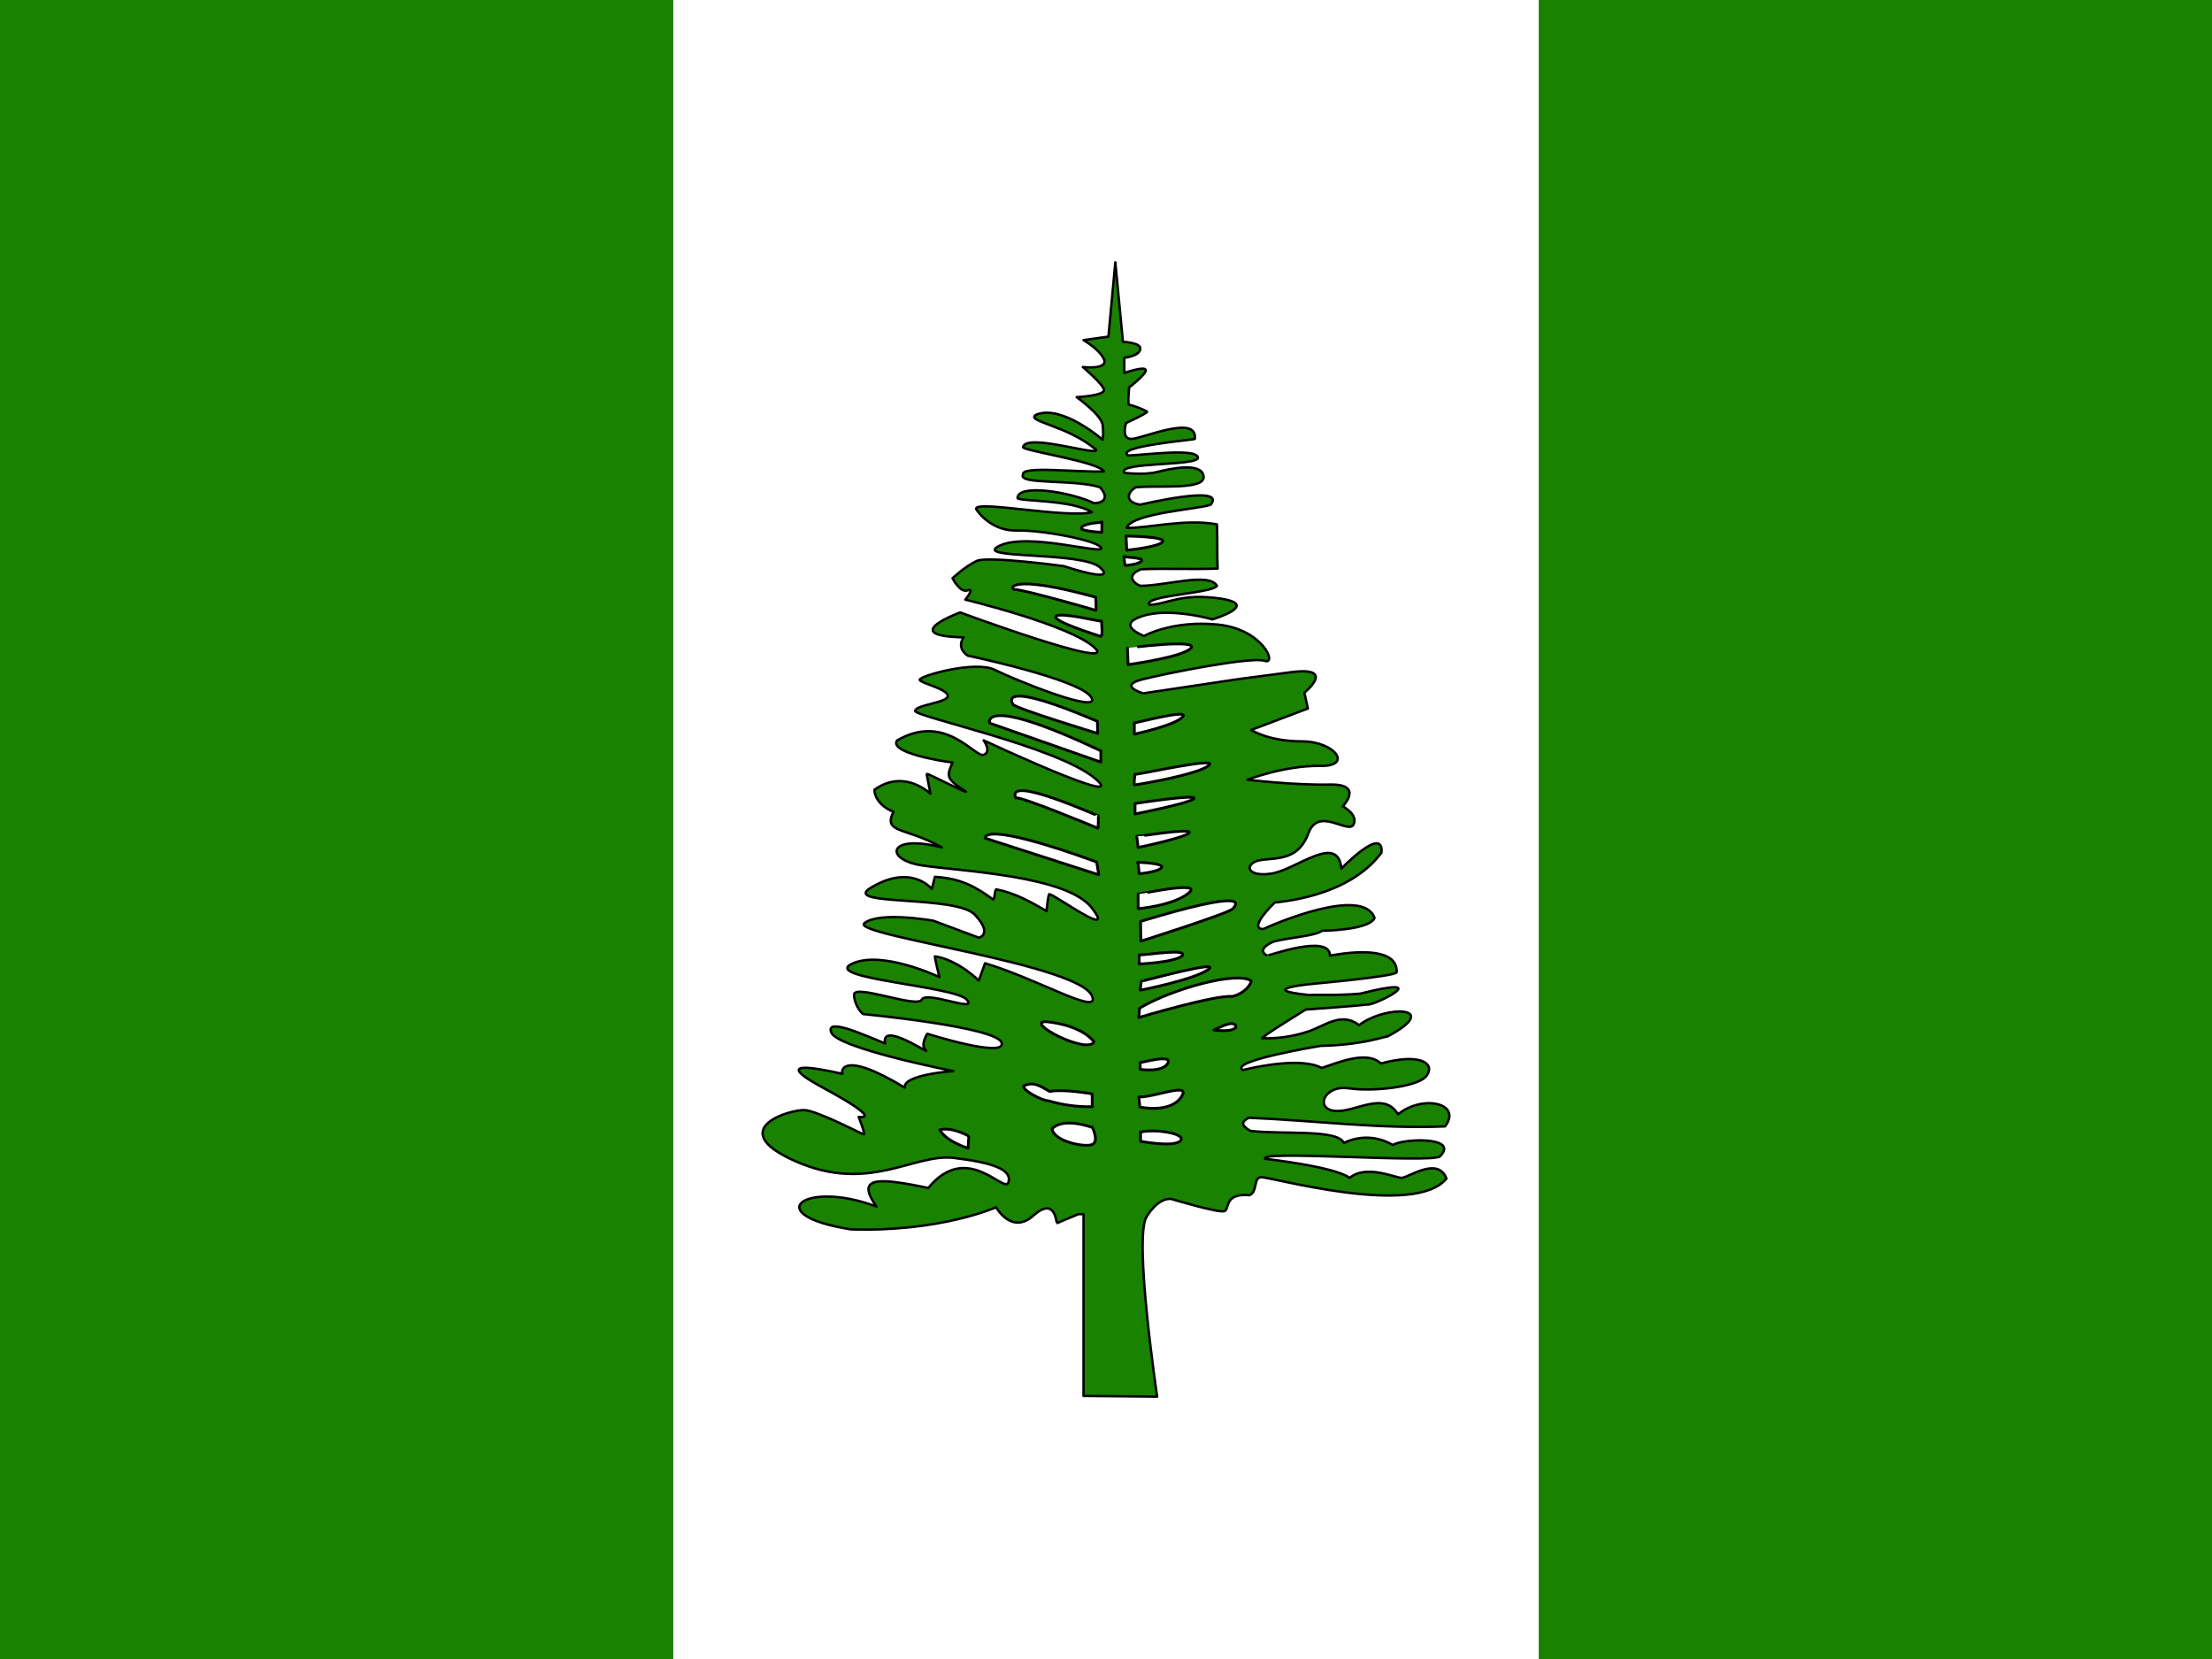
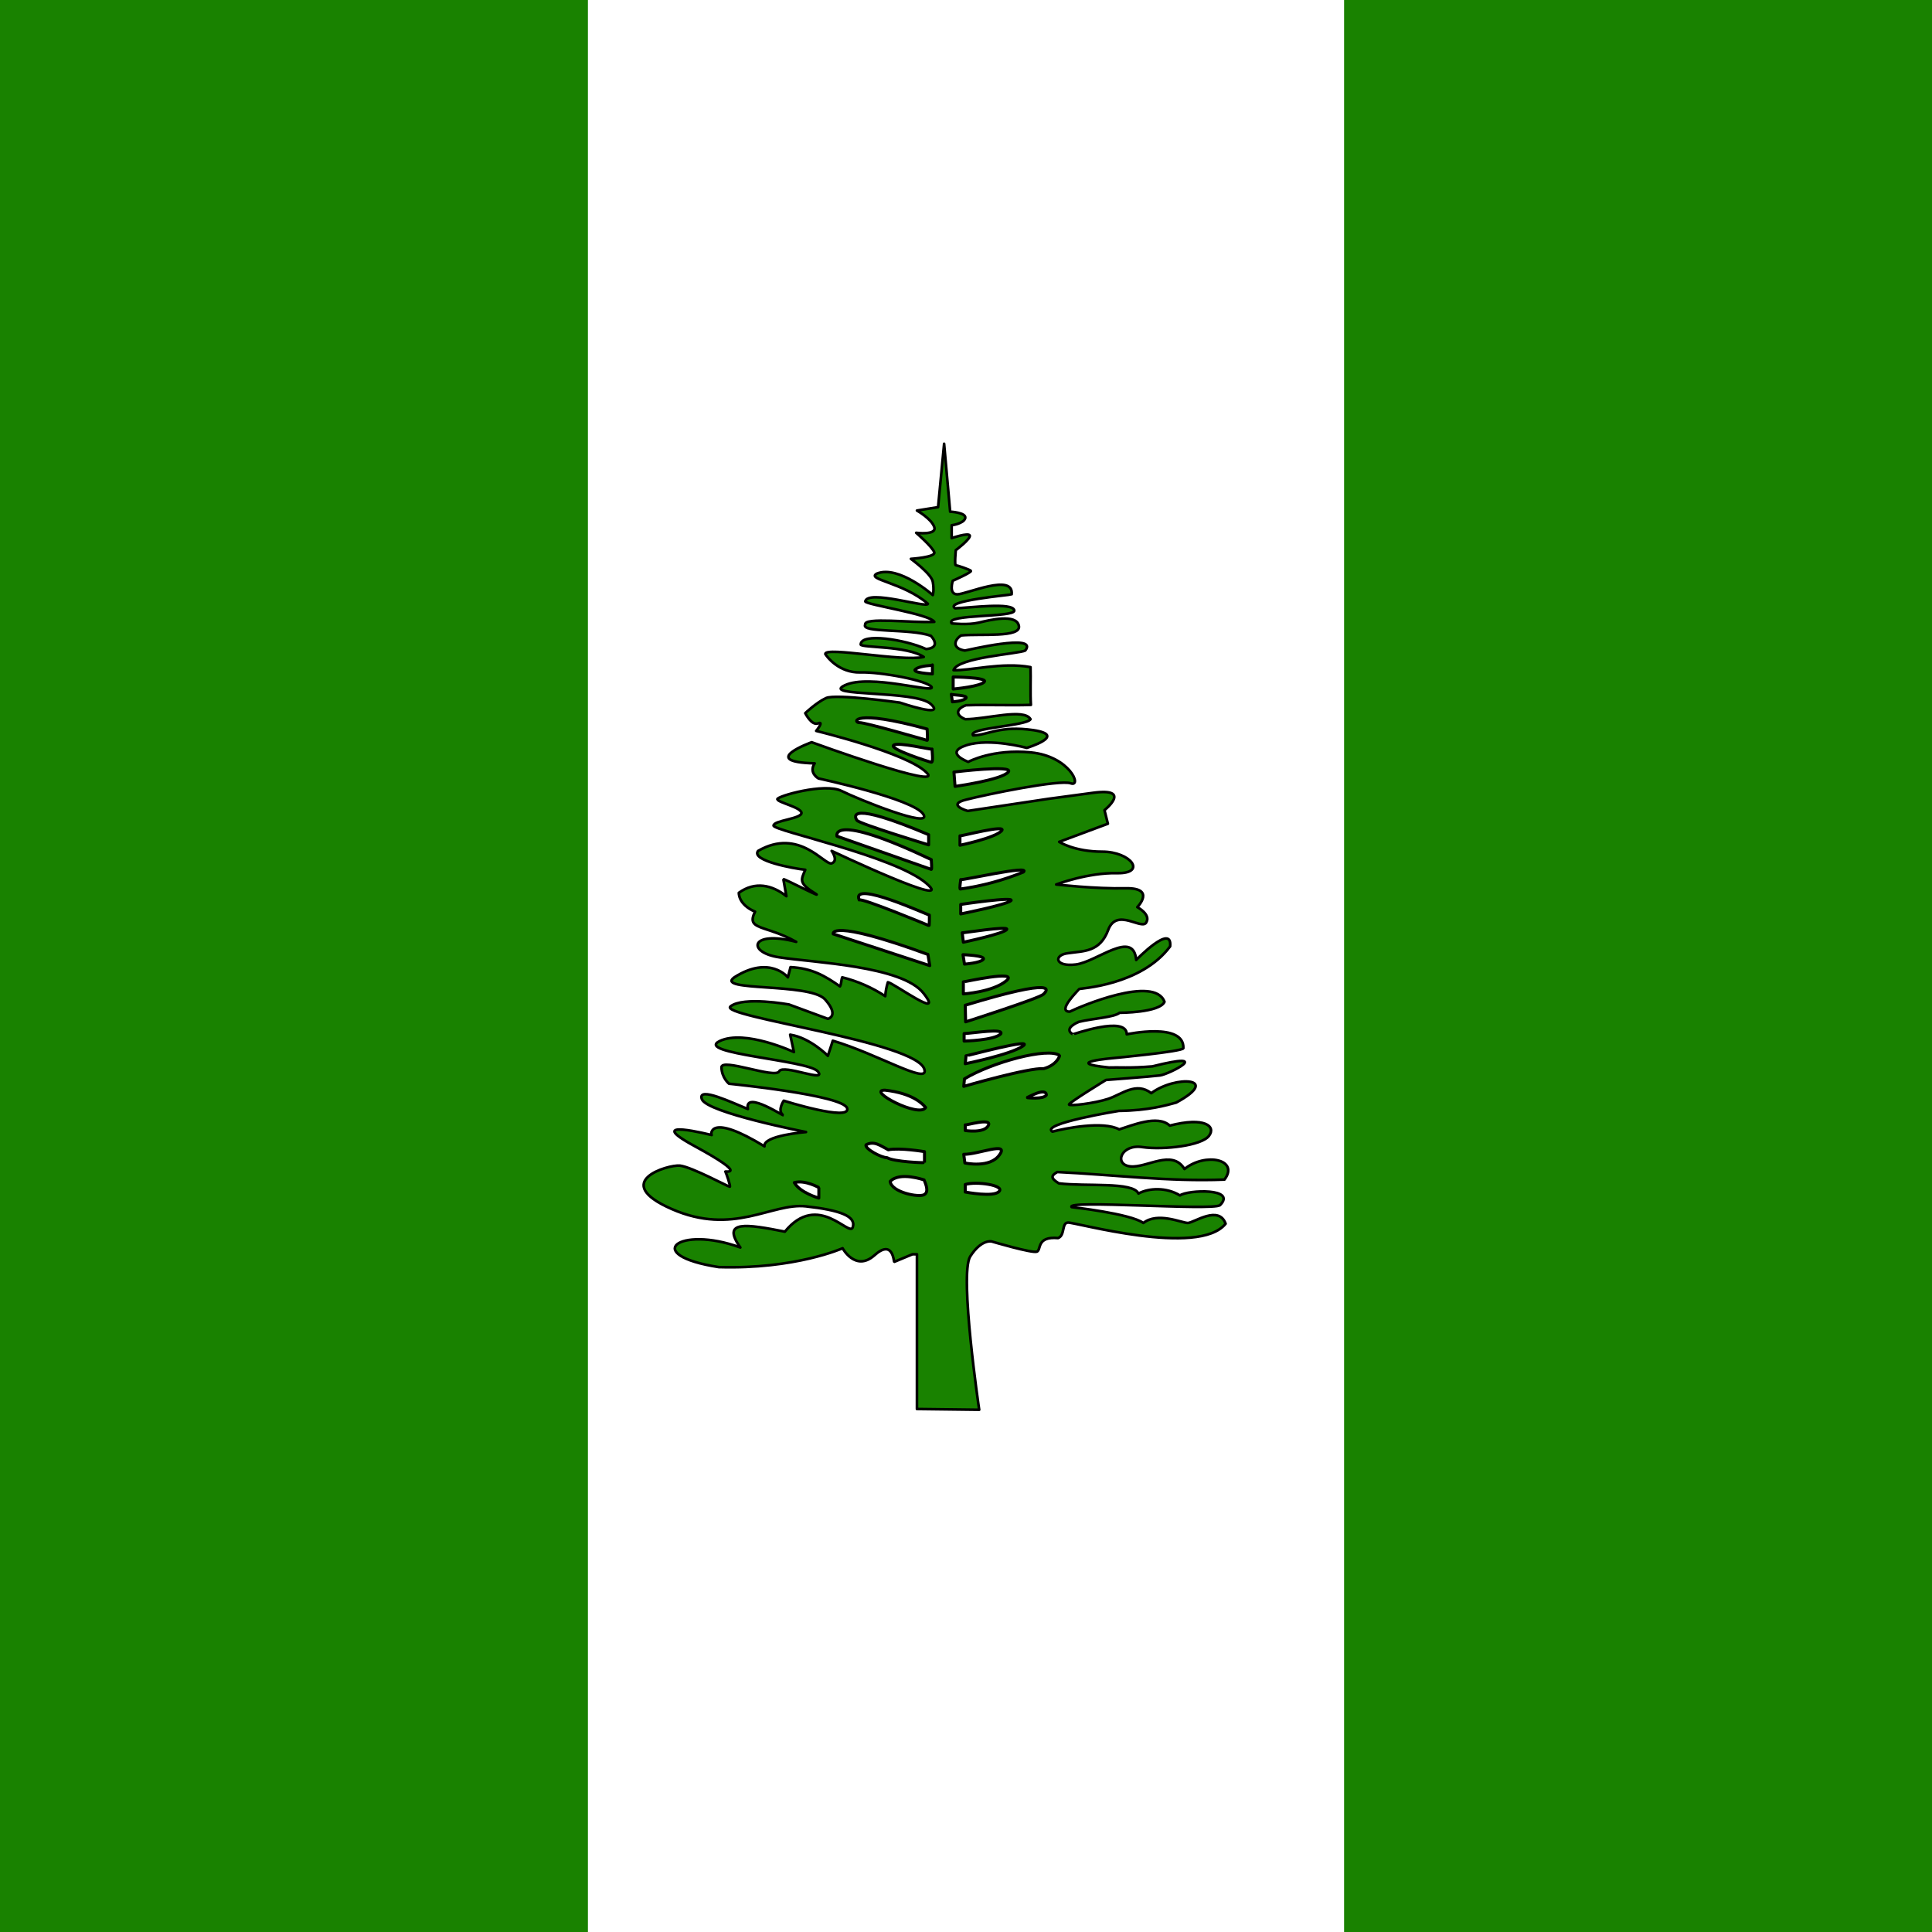
- <svg xmlns="http://www.w3.org/2000/svg" id="flag-icons-nf" viewBox="0 0 640 480">
-   <g fill-rule="evenodd">
-     <path fill="#fff" d="M194.8 0h250.4v480H194.8z" />
-     <path fill="#198200" d="M0 0h194.8v480H0zm445.2 0H640v480H445.2z" />
-     <path fill="#198200" stroke="#000" stroke-linecap="round" stroke-linejoin="round" stroke-width=".7" d="M313.5 351.3v52.6l21.3.2s-6.8-45.8-3.1-52c3.7-6 7.2-5.2 7.2-5.2s13.9 4.2 15.4 3.5c1.5-.6-.2-5.2 7.2-4.6 2.4-.9 1.1-5 3.3-5.2 2.2-.3 44.5 11.8 53.7.4-2.4-6.4-10.7-.5-12.9-.2-2 0-10.3-4-15.1 0-4.4-3.3-24.4-5.5-24.4-5.5-2.6-2.6 47.6 1.3 50.5-.7 5.9-5.9-11-5.2-13.6-3.3a14.8 14.8 0 0 0-14.2-.6c-1.7-4.1-18-2.4-27-3.5-3-1.7-2.5-2.7-.5-3.8 19 .8 37.8 3.3 56.8 2.5 5.1-6.7-6.5-9.3-13.6-3.5-4.2-7-12.7-.3-18.4-1-5.7-.6-3-7.6 4.2-6.5 7.2 1 20.1-.4 22.5-3.7s-1.4-6.7-13.3-3.5c-4-4-13 0-17.1 1.3-5.6-3.1-18.5-.5-22.8.6-4.3-2.6 22.5-7 22.5-7 10.4-.2 16.3-2 19.5-2.8 15.7-8.4-.2-9.3-8.4-3.2-5.1-4-10 .3-14.6 1.8a38.2 38.2 0 0 1-13.4 2c0-.6 12.6-8.3 12.6-8.3s15.3-1.1 18.4-1.5c3-.5 18.8-8.5-2.7-3.1-7.4.6-11.8.2-14.7.4-16.5-1.7 1.6-3.3 1.6-3.3s23.4-2.1 23.7-3.3c.4-9-19.1-4.8-19.3-4.8 0-6.5-18.2.2-18.2 0-3.5-2 2-4.1 2-4.1 4.8-1.2 12-1.6 13.9-3.1 0 0 13.6-.1 15.2-3.7-3.3-9.3-28.8 1.6-32.2 3.2-4.6 0 3-7.4 3.3-7.6.2-.3 21-1.1 30.9-14.5.7-8.1-11.6 4.6-11.6 4.6-1-10.6-13.4.7-20.6 1.5-7.3 1-7.5-3.3-2.5-4 5-.6 10.8-.1 13.6-7.8 2.9-7.7 11.4.4 13-2.4 1.5-2.9-3.1-5.3-3.1-5.3s6.4-6.6-4-6.3c-10.2.2-23.6-1.4-23.6-1.4s10.7-4.1 20.8-4c10 .3 4.6-7.1-5-7.1-9.7 0-14.7-3.3-14.7-3.3l16.4-6.2-1-4.6s9.6-7.7-4-5.9l-15.2 2-27.4 4.1c-.2 0-7.4-2.2-.4-4s31.8-6.7 35.5-5.4c3.7 1.3-.4-9.2-13.6-10.5-13.1-1.3-21.3 3.3-21.3 3.3s-8.5-3.1-.6-5.7c7.9-2.7 20.4.9 20.4.9s14-4.2 2.4-6c-11.6-1.7-15.3 1.6-20.6 1.8-2.1-2.7 18.2-3.3 19.5-5.5-2.2-4-14.8 0-22.2 0-3-1.3-3.3-3.5.3-4.8 7.5-.3 14.6.1 22.1-.2-.2-4 0-8.7-.2-12.8-9.6-1.7-20.8 1.3-26.1 1 1.4-4.3 22-5.5 24.3-6.7 4.8-6-20.1 0-20.4 0-4.3-.6-4-3.4-1.3-5 6.4-.7 20.6 1 19.6-3.4-.8-4-10-1.9-13.6-1-3.8.9-9.3.2-9.3.2-2.3-3.2 21.5-1.9 21.3-4.4-.3-2.8-15.1-.8-20.2-.6-3.9-2.7 19-4.5 19.3-4.8.9-7.3-15.3 0-18.4 0-3 0-1.5-4.6-1.5-4.6s6.3-2.9 6.1-3.3a22 22 0 0 0-5.2-2c-.5 0 0-5 0-5s5.2-4 4.8-5.1c-.5-1.1-6.2.9-6.2.9v-4.4s4.2-.4 4.6-2.4c.5-2-5-2.2-5-2.2l-2.2-23-2 21.5-7.2 1s5 2.9 6 5.8c.8 2.8-6.2 2-6.2 2s5.7 4.8 6.1 6.5c.5 1.8-7.9 2.2-7.9 2.2s7 5 7.5 7.9c.4 2.8 0 4.4 0 4.4s-11.6-10.1-19-7.3c-4 2 8.8 3 17.2 10.3 0 1.7-20.5-5-21.2-.8.4 1.1 21.9 4.2 23.4 7-7.8.3-24-1.7-23.4.9-1.7 3 15.2 1.3 22.3 3.7 2.1 2.4 1.9 4.4-1.7 4.6-6.9-3.3-22.1-5.7-22.2-1.5.1 1 15.8.4 21.5 4.1-7.6 1.8-33.4-3.5-33.5-1 .7 1.3 4.8 6.5 11.8 6.3 7-.2 23.3 2.8 24.4 5 1 2.2-21.1-4.6-29.4-.6-8.4 4 23.9 1.5 29.1 6.3 5.3 4.9-10.5-.4-10.5-.4s-22-3-25.2-1.5c-3.3 1.5-7 5-7 5s2.2 4.4 4.4 3.5c2.2-.9-.7 2.7-.7 2.7s30.7 7.4 37.5 14c6.8 6.6-39-10.3-39-10.3s-18.5 6.8 1 7.2c-2.2 3.3 1.2 5.3 1.2 5.3s32.4 6.8 35.7 12c3.3 5.3-22.1-5-27.9-7.9-5.7-2.8-21.9 1.8-21.7 2.9.3 1 8 2.6 8.1 4.6.3 2-9.4 2.6-9.4 4.4 0 1.7 41 10.3 52 19.5s-32.2-11-32.2-11 2.4 3.3 0 4.2c-2.5.9-11-12.3-25-4.2-2.6 3.4 12.2 6 16 6.4-1.3 3.3-2.4 4.4 2.8 7.7s-10.3-4.8-10.3-4.4l1.1 5.7c-4.8-4-10.7-5.1-16.2-1.1 0 0-.2 4 5.5 6.4-3.1 6.3 3.5 4.3 14 10.3-15.6-4.1-16.9 3.5-5.7 5.2s41.9 2.9 49.1 12.3c7.3 9.4-10.3-3.6-12.3-4-.4.3-.8 4.9-.8 4.9-4.7-2.7-9-5.2-14.6-6.3-.5.9-.3 2.1-.8 3-5-3.7-9.5-6.2-16.9-6.6l-.9 3.5s-6.1-7.7-18.2 0c-6.7 4.9 25.5 1.8 30.7 7.5 5.3 5.7 1.1 6.6 1.1 6.6l-13.1-4.9s-15.6-2.8-20 .7 64 12 66 21.5c1.4 5-16-5.4-31.1-9.9l-1.8 5s-6-6-12.7-7c-.2 0 1.3 6 1.3 6s-16.8-8-25.4-3.8c-8.5 4.2 29.8 6.4 33.3 10.3 3.5 4-11.6-2.6-13 0-1.2 2.7-19.9-4.8-19.6-1.3.2 3.5 2.6 5.5 2.6 5.5s38.8 3.7 40.1 8.3c1.3 4.6-21.5-2.6-21.5-2.6s-2.2 3.3-.4 4.8c1.7 1.6-13.2-8.7-11.8-2-4.9-1.9-17.4-7.8-15.6-3.2 1.7 4.6 35.3 11.2 35.3 11.2s-14.7 1-14 4.8c-19-11.5-18.5-4.2-18-4 .4.2-24.4-6.1-5.7 4s10 8.3 10.3 8.5c.2.2 2 5 1.5 5-.4 0-12.7-6.5-16.9-7-4.1-.4-23.9 5.5-2.8 14.8s34-2.2 45.6-1c11.6 1.4 17 3.4 16 7-1.1 3.8-11.9-12.1-23.2 1.7-13-2.6-21.7-4-15 5.4-21-7.9-34 2.4-7.4 6.6 26 .8 42-6.4 42-6.4s4.5 8.1 10.8 2.4c6.4-5.7 6.6 2.2 6.8 2.2l6.2-2.6z" />
-     <path fill="#fff" stroke="#000" stroke-linecap="round" stroke-linejoin="round" stroke-width=".8" d="M316 320.2v-3.7s-8.2-1.5-12.3-.7c-2.3-1.3-4.6-3.1-7.5-1.6-.5 1.2 5.3 4.3 7.2 4.3a41.1 41.1 0 0 0 12.7 1.7zm0 6s-8.3-3.1-11.6.4c.5 3.7 9.7 5.5 11.7 4.5 1.9-1 0-4.8-.1-5zm14 1.4v2.6s9.8 1.9 11.6-.2c1.7-2.1-8-3.5-11.7-2.4zm-.5-10.2.3 2.9s8.6 1.9 11.9-2.8c3.3-4.7-7.5 0-12.2-.1m.4-10v2s6.5 1 8-1.8c1.4-2.8-7.8 0-8-.2m-13.4-6c-1-1.3-4.5-4.8-13.8-5.8-6.5 0 11.7 9.5 13.8 5.9zm13.2-9.7-.2 2.7s22-6.6 27.1-6.1c4.6-1.3 5.6-4.5 5.4-4.5-4-2.9-22.9 2.3-32.3 7.9m.5-7.8-.3 2.6s15.5-3 19.7-6c4.1-3-19.2 3.5-19.4 3.4m-.6-7.6v2.6s10.3-.4 12.5-2.4c1.3-2.1-9.2-.3-12.5-.2m21.6 21.7s5.4.8 6.4-.8c-.2-2.8-6.4 1-6.4.8M330 266.6l.1 5.7s24.9-7.9 26.5-9.3c1.5-1.5 5-6-26.6 3.6m-.7-7.9v4.2s10-.8 14.6-4.5c4.6-3.8-14.6.4-14.6.3m-12-9.3.6 3.7-32.9-10.6c.1 0-1.6-5.4 32.3 6.9m.5-13.3c0 .4 0 3.6-.2 3.5 0 0-22.8-9.5-23.7-8.7-3-7 24 5.4 24 5.2zm11.1 6 .4 3.1s14-2.9 14.8-4.3c.8-1.4-15.2 1.2-15.2 1.1zm.3 7.4c.2.7.4 3.3.4 3.3s5.6-.5 6.5-1.8c.8-1.3-6.9-1.5-6.9-1.5m-.8-17v3s15.4-3 17-4.4c1.7-1.5-17.3 1.4-17 1.4m0-8.5c0 .2-.5 3.1-.1 3.1s18.6-3 21.5-5.7c2.8-2.5-21 2.9-21.3 2.6zm-.2-14.9v3.3s11.8-2.5 14-5c2.2-2.5-14 2-14 1.7m-2-21.6.2 4.8s16-2.2 18.2-4.8c2.3-2.7-18.5 0-18.4 0m-7.4-36.5v3s-7.5-.3-5.7-1.6 5.7-1.1 5.7-1.4m7 4 .2 4.2s9.7-1 10.4-2.5c.8-1.5-10.4-1.6-10.6-1.6zm-.6 6s.2 2.6.4 2.6 3.9-.3 4.7-1.3c.8-1-4.7-1-5-1.3zm-8.2 11.8c0 .3.3 4 0 3.8s-21.2-6.1-23.2-6c-1.9 0-2.4-4.9 23.2 2.2m1.7 6.9c0 .7.5 4.6-.3 4.4-.7-.2-14.3-4.5-12.9-5.8 1.4-1.3 13.2 1.7 13.2 1.4m-1.2 29 .1 3.5s-23.7-7.2-24.5-8.4c-.8-1.2-3.1-6.8 24.4 4.9m1 8.5v3.3l-32.2-11.3s-2.6-8.4 32.1 8z" />
-     <path fill="#fff" stroke="#000" stroke-linejoin="round" stroke-width=".8" d="m280.3 328.7-.2 3.5s-6.2-1.8-8.2-5.3c3.6-1 8.5 1.9 8.4 1.8z" />
+ <svg xmlns="http://www.w3.org/2000/svg" id="flag-icons-nf" viewBox="0 0 512 512">
+   <g fill-rule="evenodd" stroke-width="1pt">
+     <path fill="#fff" d="M155.8 0h200.4v512H155.8z" />
+     <path fill="#198200" d="M0 0h155.8v512H0zm356.2 0H512v512H356.2z" />
+   </g>
+   <g fill-rule="evenodd" stroke="#000" stroke-linejoin="round">
+     <path fill="#198200" stroke-linecap="round" stroke-width=".7" d="M243 332.4v41l16.5.2s-5.3-35.8-2.4-40.6c3-4.7 5.7-4 5.7-4s10.8 3.2 12 2.7c1.2-.5-.2-4.1 5.6-3.6 1.9-.7.9-4 2.6-4.1 1.7-.2 34.7 9.2 41.8.3-1.8-5-8.3-.3-10-.2-1.6 0-8-3-11.8 0-3.5-2.5-19-4.2-19-4.2-2-2 37 1 39.3-.5 4.6-4.6-8.5-4.1-10.6-2.6-3.6-2.2-8.2-2-11-.5-1.4-3.2-14-1.8-21.1-2.7-2.3-1.4-2-2.1-.4-3 14.8.7 29.5 2.6 44.3 2 4-5.3-5-7.3-10.6-2.8-3.3-5.4-10-.2-14.4-.7-4.4-.5-2.4-6 3.3-5.1 5.6.8 15.7-.4 17.6-3 1.9-2.5-1.1-5.1-10.4-2.7-3.2-3-10.1 0-13.4 1-4.3-2.3-14.3-.3-17.7.6-3.4-2.1 17.6-5.5 17.6-5.5 8-.1 12.6-1.5 15.2-2.2 12.2-6.6-.2-7.3-6.6-2.5-4-3.1-7.8.3-11.4 1.5s-10.4 2-10.4 1.5 9.8-6.5 9.8-6.5 12-.9 14.3-1.2c2.4-.3 14.7-6.6-2-2.4-5.8.5-9.3.2-11.5.3-12.9-1.3 1.2-2.5 1.2-2.5s18.2-1.7 18.5-2.6c.3-7-15-3.7-15-3.7 0-5.1-14.3.1-14.3 0-2.7-1.6 1.6-3.3 1.6-3.3 3.7-.9 9.4-1.2 10.8-2.4 0 0 10.6 0 11.9-2.9-2.6-7.2-22.5 1.3-25.1 2.6-3.6 0 2.4-5.8 2.5-6 .2-.2 16.4-.9 24.1-11.3.6-6.3-9 3.6-9 3.6-.7-8.2-10.4.5-16 1.2-5.7.7-5.9-2.6-2-3 4-.6 8.4-.2 10.6-6.2 2.3-6 9 .3 10.1-2 1.2-2.1-2.4-4-2.4-4s5-5.1-3-5c-8 .2-18.5-1-18.5-1s8.4-3.2 16.2-3c7.9.1 3.6-5.7-4-5.7-7.4 0-11.4-2.6-11.4-2.6l12.9-4.8-.9-3.6s7.5-6-3-4.6l-11.9 1.6-21.3 3.2c-.2 0-5.8-1.7-.4-3 5.5-1.4 24.8-5.4 27.7-4.3 3 1-.3-7.2-10.6-8.2-10.2-1-16.6 2.5-16.6 2.5s-6.6-2.4-.5-4.4c6.2-2 16 .7 16 .7s10.9-3.3 1.8-4.7c-9-1.3-12 1.3-16 1.4-1.7-2 14.2-2.5 15.2-4.3-1.7-3-11.6 0-17.3 0-2.5-1-2.6-2.7.2-3.7 5.8-.2 11.3.1 17.2-.1-.2-3.2 0-6.9-.1-10-7.5-1.4-16.2 1-20.4.8 1.1-3.4 17.2-4.3 19-5.2 3.7-4.7-15.7 0-16 0-3.3-.5-3-2.7-1-4 5-.5 16.1.7 15.3-2.6-.7-3.2-7.7-1.5-10.6-.8-3 .7-7.2.2-7.2.2-1.9-2.5 16.7-1.5 16.6-3.4-.3-2.3-11.8-.7-15.7-.6-3.1-2 14.7-3.5 15-3.7.6-5.7-12 0-14.4 0-2.4 0-1.2-3.6-1.2-3.6s5-2.2 4.8-2.6c-.1-.3-3.7-1.5-4-1.5-.4 0 0-4 0-4s4-3 3.7-3.9c-.4-.8-4.8.7-4.8.7v-3.4s3.2-.4 3.6-1.9c.3-1.5-4-1.7-4-1.7l-1.6-18-1.6 16.8-5.6.9s3.9 2.2 4.6 4.4c.7 2.2-4.8 1.5-4.8 1.5s4.4 3.8 4.8 5.2c.3 1.3-6.2 1.7-6.2 1.7s5.5 4 5.8 6.1c.4 2.3 0 3.5 0 3.5s-9-8-14.8-5.7c-3 1.6 6.9 2.3 13.5 8 0 1.3-16-3.9-16.6-.6.4.9 17 3.3 18.3 5.4-6.1.3-18.7-1.3-18.3.7-1.3 2.3 11.9 1 17.4 3 1.6 1.8 1.5 3.3-1.3 3.5-5.4-2.5-17.3-4.4-17.3-1.2 0 .9 12.3.3 16.7 3.3-5.9 1.3-26-2.8-26.1-.8.6 1 3.8 5 9.2 4.9 5.5-.2 18.1 2.2 19 3.9.8 1.7-16.4-3.6-23-.5s18.7 1.2 22.8 5-8.2-.4-8.2-.4-17-2.4-19.6-1.2c-2.6 1.2-5.5 4-5.5 4s1.7 3.4 3.4 2.7c1.7-.7-.5 2-.5 2s24 5.8 29.2 11c5.3 5-30.4-8-30.4-8s-14.4 5.2.8 5.6c-1.7 2.5 1 4 1 4s25.2 5.4 27.8 9.5c2.5 4-17.3-4-21.7-6.2-4.5-2.2-17.1 1.4-17 2.2.2.9 6.2 2.1 6.4 3.6.1 1.6-7.4 2-7.4 3.4s32 8 40.5 15.3-25.1-8.6-25.1-8.6 1.9 2.6 0 3.3c-1.9.6-8.6-9.6-19.5-3.3-2 2.6 9.6 4.7 12.5 5-1 2.5-1.9 3.4 2.2 6 4.1 2.5-8-3.8-8-3.5l.8 4.5c-3.8-3-8.3-4-12.6-.9 0 0-.2 3.1 4.3 5-2.5 5 2.7 3.4 10.9 8-12.2-3.2-13.2 2.8-4.5 4.1 8.8 1.4 32.7 2.2 38.3 9.6 5.7 7.3-8-2.8-9.5-3a16 16 0 0 0-.7 3.7 37 37 0 0 0-11.4-5c-.3.8-.2 1.7-.6 2.4-4-2.8-7.4-4.8-13.1-5.1l-.7 2.7s-4.8-6-14.2 0c-5.3 3.8 19.8 1.4 24 5.8 4 4.5.8 5.2.8 5.2l-10.3-3.8s-12.1-2.2-15.5.5c-3.5 2.7 49.9 9.4 51.4 16.8 1 4-12.5-4.2-24.3-7.7l-1.3 4s-4.7-4.8-10-5.6l1 4.6s-13-6.1-19.7-2.9c-6.7 3.3 23.2 5 26 8 2.7 3.2-9.1-2-10.2 0-1 2.1-15.5-3.7-15.3-1 .1 2.8 2 4.3 2 4.3s30.3 3 31.3 6.5c1 3.6-16.8-2-16.8-2s-1.7 2.5-.3 3.7c1.4 1.2-10.3-6.8-9.2-1.5-3.8-1.5-13.5-6.2-12.2-2.6 1.4 3.6 27.6 8.7 27.6 8.7s-11.5.9-11 3.8c-14.7-9-14.3-3.2-14-3 .3.1-19-4.9-4.4 3 14.5 7.9 7.8 6.5 8 6.7.2.1 1.5 4 1.2 4-.4 0-10-5.2-13.2-5.6-3.2-.3-18.6 4.3-2.2 11.5 16.4 7.2 26.5-1.7 35.6-.7 9 1 13.3 2.6 12.4 5.5-.8 2.9-9.2-9.6-18 1.2-10.1-2-17-3.1-11.8 4.2-16.4-6-26.4 2-5.7 5.2 20.3.6 32.8-5 32.8-5s3.4 6.3 8.4 1.9c5-4.5 5.1 1.7 5.3 1.7l4.8-2z" />
+     <path fill="#fff" stroke-linecap="round" stroke-width=".8" d="M245 308v-2.8s-6.5-1.1-9.6-.5c-2-1-3.7-2.5-5.9-1.3-.4 1 4 3.4 5.6 3.4 1.8 1.1 9.9 1.4 9.9 1.3zm-.1 4.7s-6.5-2.3-9 .4c.4 2.9 7.6 4.3 9 3.5 1.6-.8 0-3.7 0-3.9m10.9 1.2v2s7.7 1.5 9-.2c1.4-1.6-6-2.7-9-1.8m-.4-8 .3 2.3s6.7 1.5 9.2-2.2c2.6-3.6-5.8 0-9.5-.1m.4-7.8v1.5s5 .8 6.1-1.3c1.2-2.2-6 0-6.1-.2m-10.5-4.6c-.8-1-3.5-3.8-10.8-4.6-5 0 9.2 7.5 10.8 4.6m10.3-7.6-.2 2s17.2-5 21.2-4.7c3.6-1 4.3-3.5 4.2-3.5-3.1-2.2-17.9 1.8-25.2 6.2m.4-6-.2 2s12-2.4 15.3-4.7c3.2-2.3-15 2.7-15.1 2.6zm-.5-6v2s8-.2 9.7-1.9c1-1.6-7.1-.2-9.7-.1m16.8 17s4.2.5 5-.7c-.1-2.2-5 .7-5 .6zm-16.5-24.5.1 4.4s19.4-6.2 20.6-7.3c1.2-1.1 4-4.6-20.7 2.9m-.5-6.2v3.2s7.8-.5 11.4-3.5c3.5-3-11.4.4-11.4.3m-9.4-7.3.5 3-25.6-8.4s-1.3-4.2 25 5.4zm.4-10.3c0 .3 0 2.8-.1 2.7 0 0-17.8-7.4-18.5-6.8-2.3-5.5 18.6 4.2 18.6 4zm8.7 4.6.3 2.5s10.9-2.3 11.5-3.4c.6-1-11.8 1-11.8.9m.2 5.8.4 2.5s4.3-.3 5-1.3c.6-1-5.4-1.2-5.4-1.2m-.6-13.3v2.5s12-2.4 13.3-3.5c1.3-1.2-13.6 1-13.3 1m0-6.6c0 .2-.4 2.5-.1 2.5a69 69 0 0 0 16.7-4.5c2.3-2-16.4 2.3-16.6 2m-.2-11.6v2.5s9.2-1.9 11-3.8-11 1.5-11 1.3m-1.6-16.9.3 3.8s12.3-1.7 14.1-3.8c1.8-2-14.4 0-14.4 0m-5.7-28.4v2.4s-5.9-.3-4.4-1.3c1.4-1 4.4-.9 4.4-1zm5.5 3.2v3.2s7.7-.7 8.3-2c.5-1.1-8.2-1.2-8.3-1.2m-.5 4.6.3 2c.1 0 3-.2 3.6-1s-3.6-.8-3.9-1m-6.4 9.2c0 .2.2 3 0 3 0 0-16.5-4.8-18-4.7-1.6 0-2-3.8 18 1.7m1.3 5.4c0 .5.4 3.5-.2 3.4-.6-.1-11.2-3.5-10-4.5 1-1 10.2 1.3 10.2 1zm-.9 22.6v2.7s-18.4-5.6-19-6.5c-.7-1-2.5-5.3 19 3.8m.7 6.6c0 .1.2 2.6 0 2.6l-25-8.8s-2-6.6 25 6.2" />
+     <path fill="#fff" stroke-width=".8" d="M217 314.7v2.8s-5-1.4-6.5-4.1c2.9-.8 6.6 1.4 6.5 1.3z" />
  </g>
</svg>
